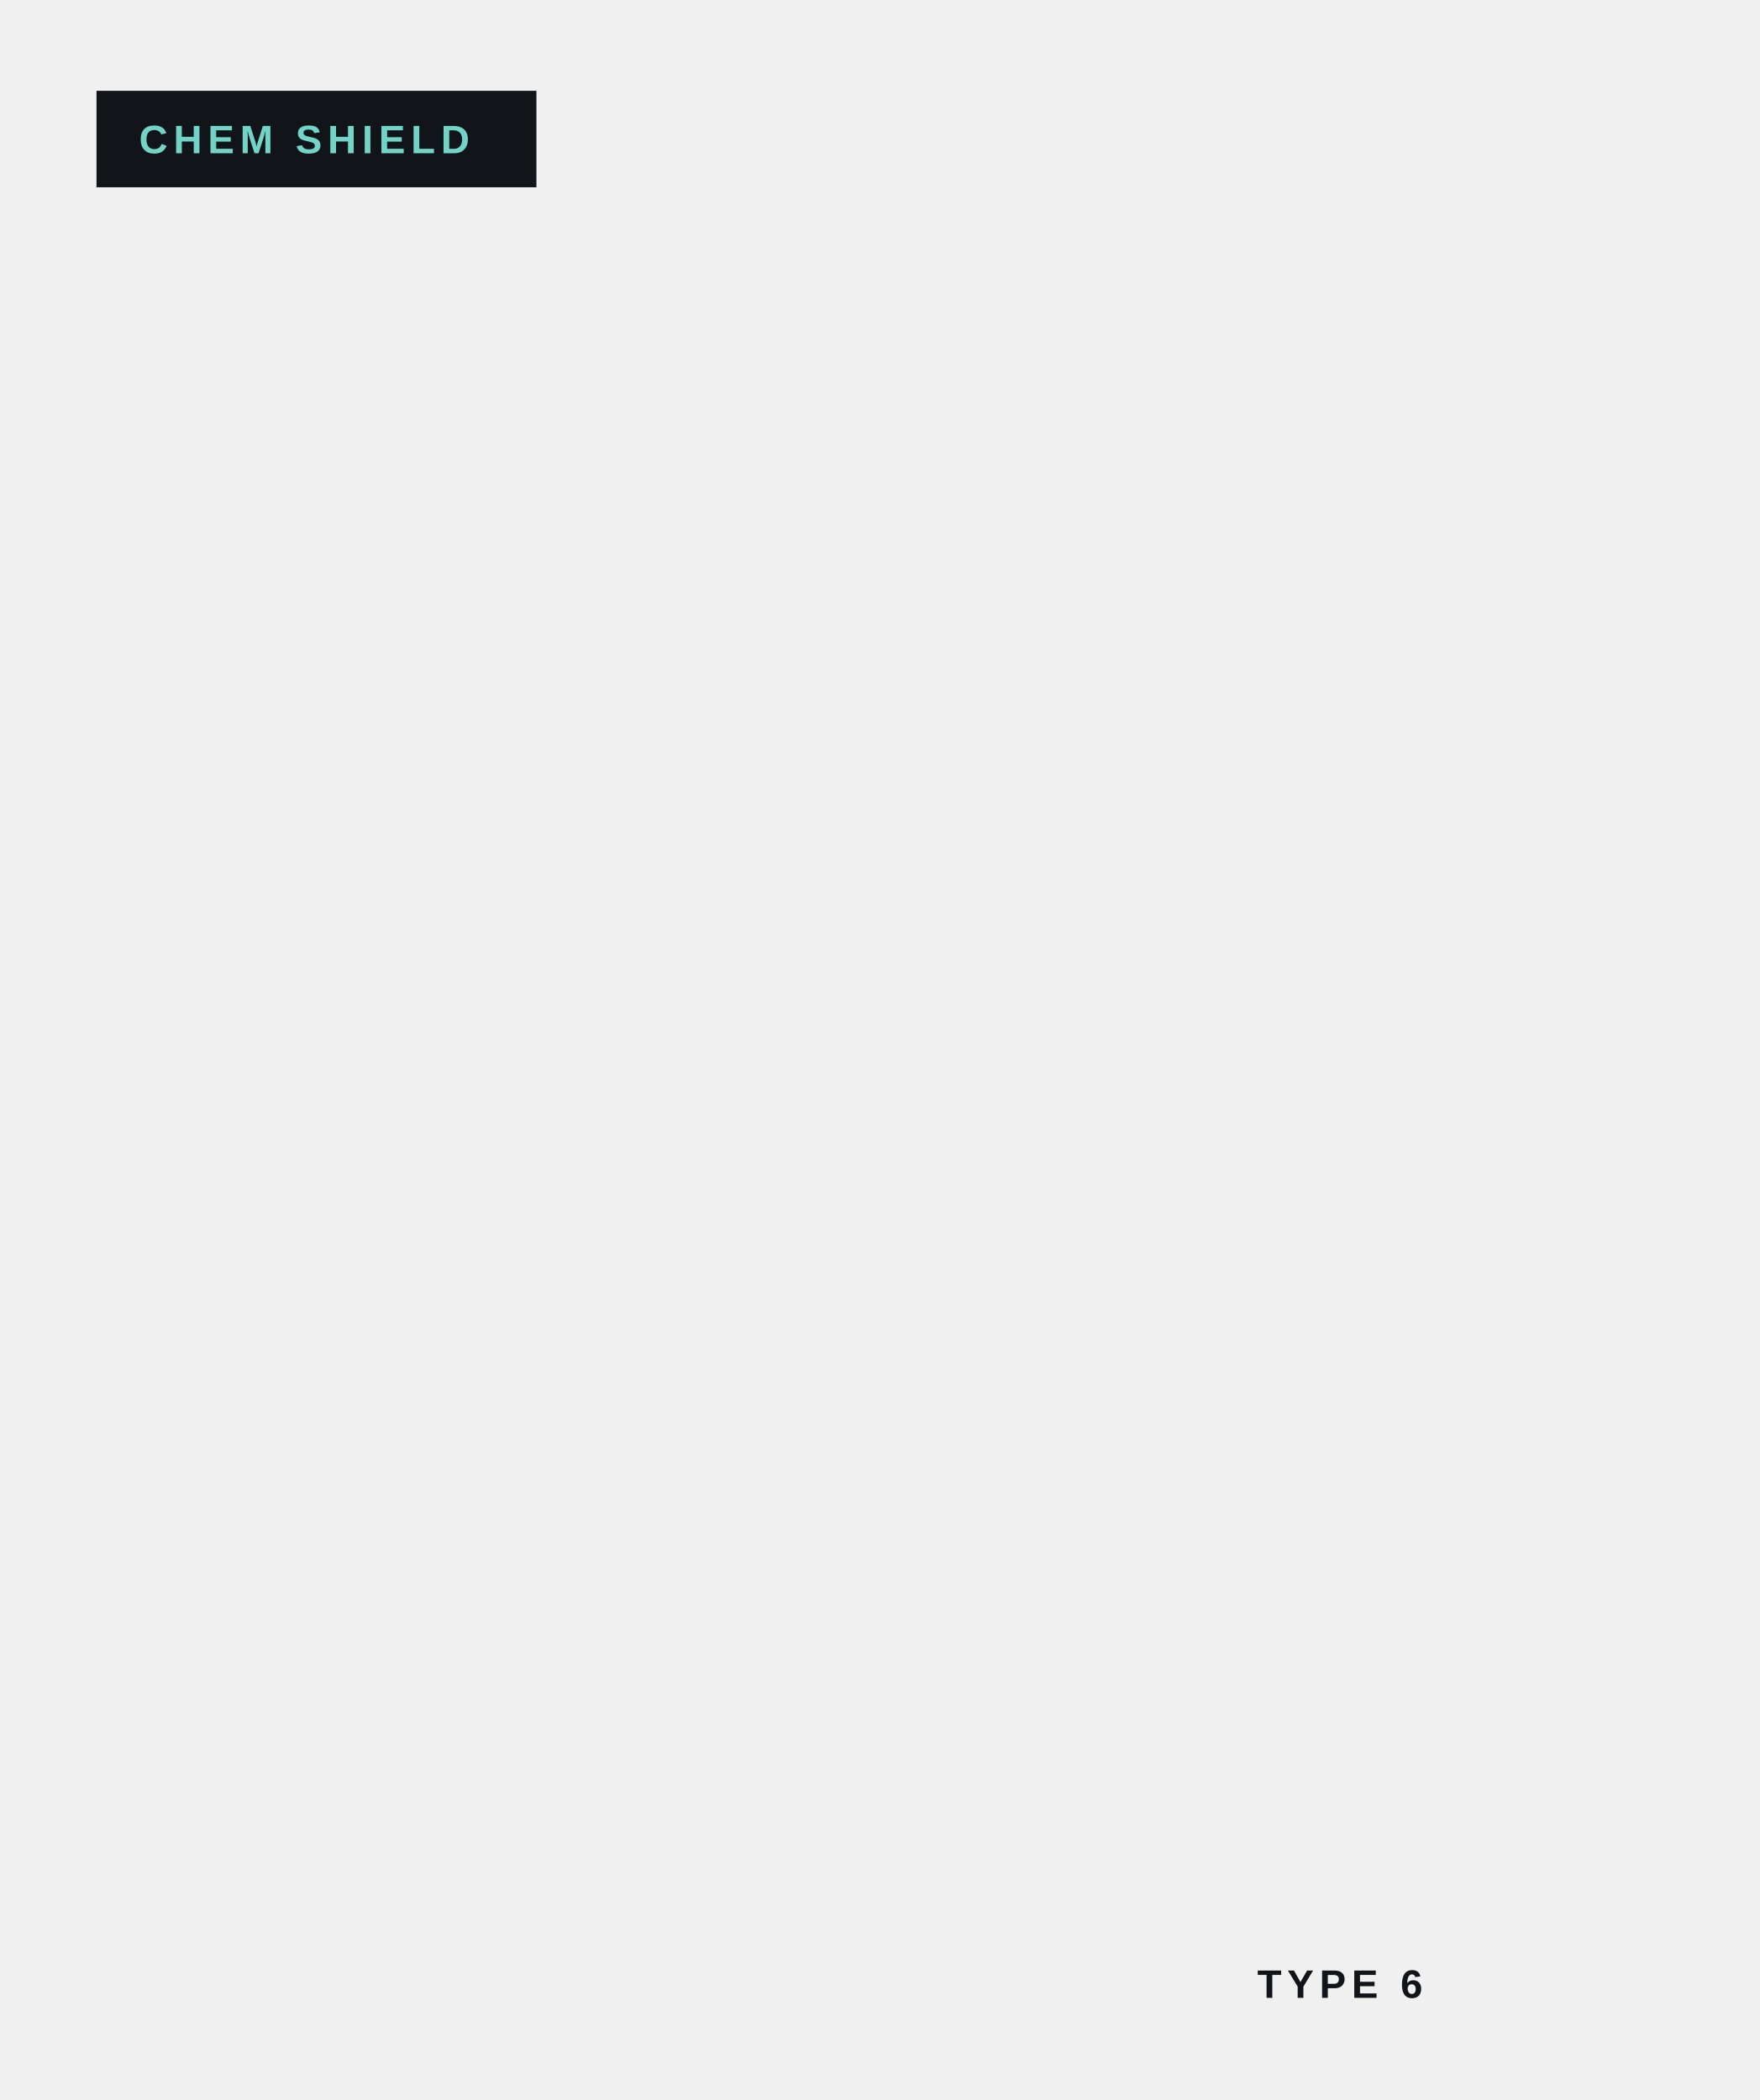
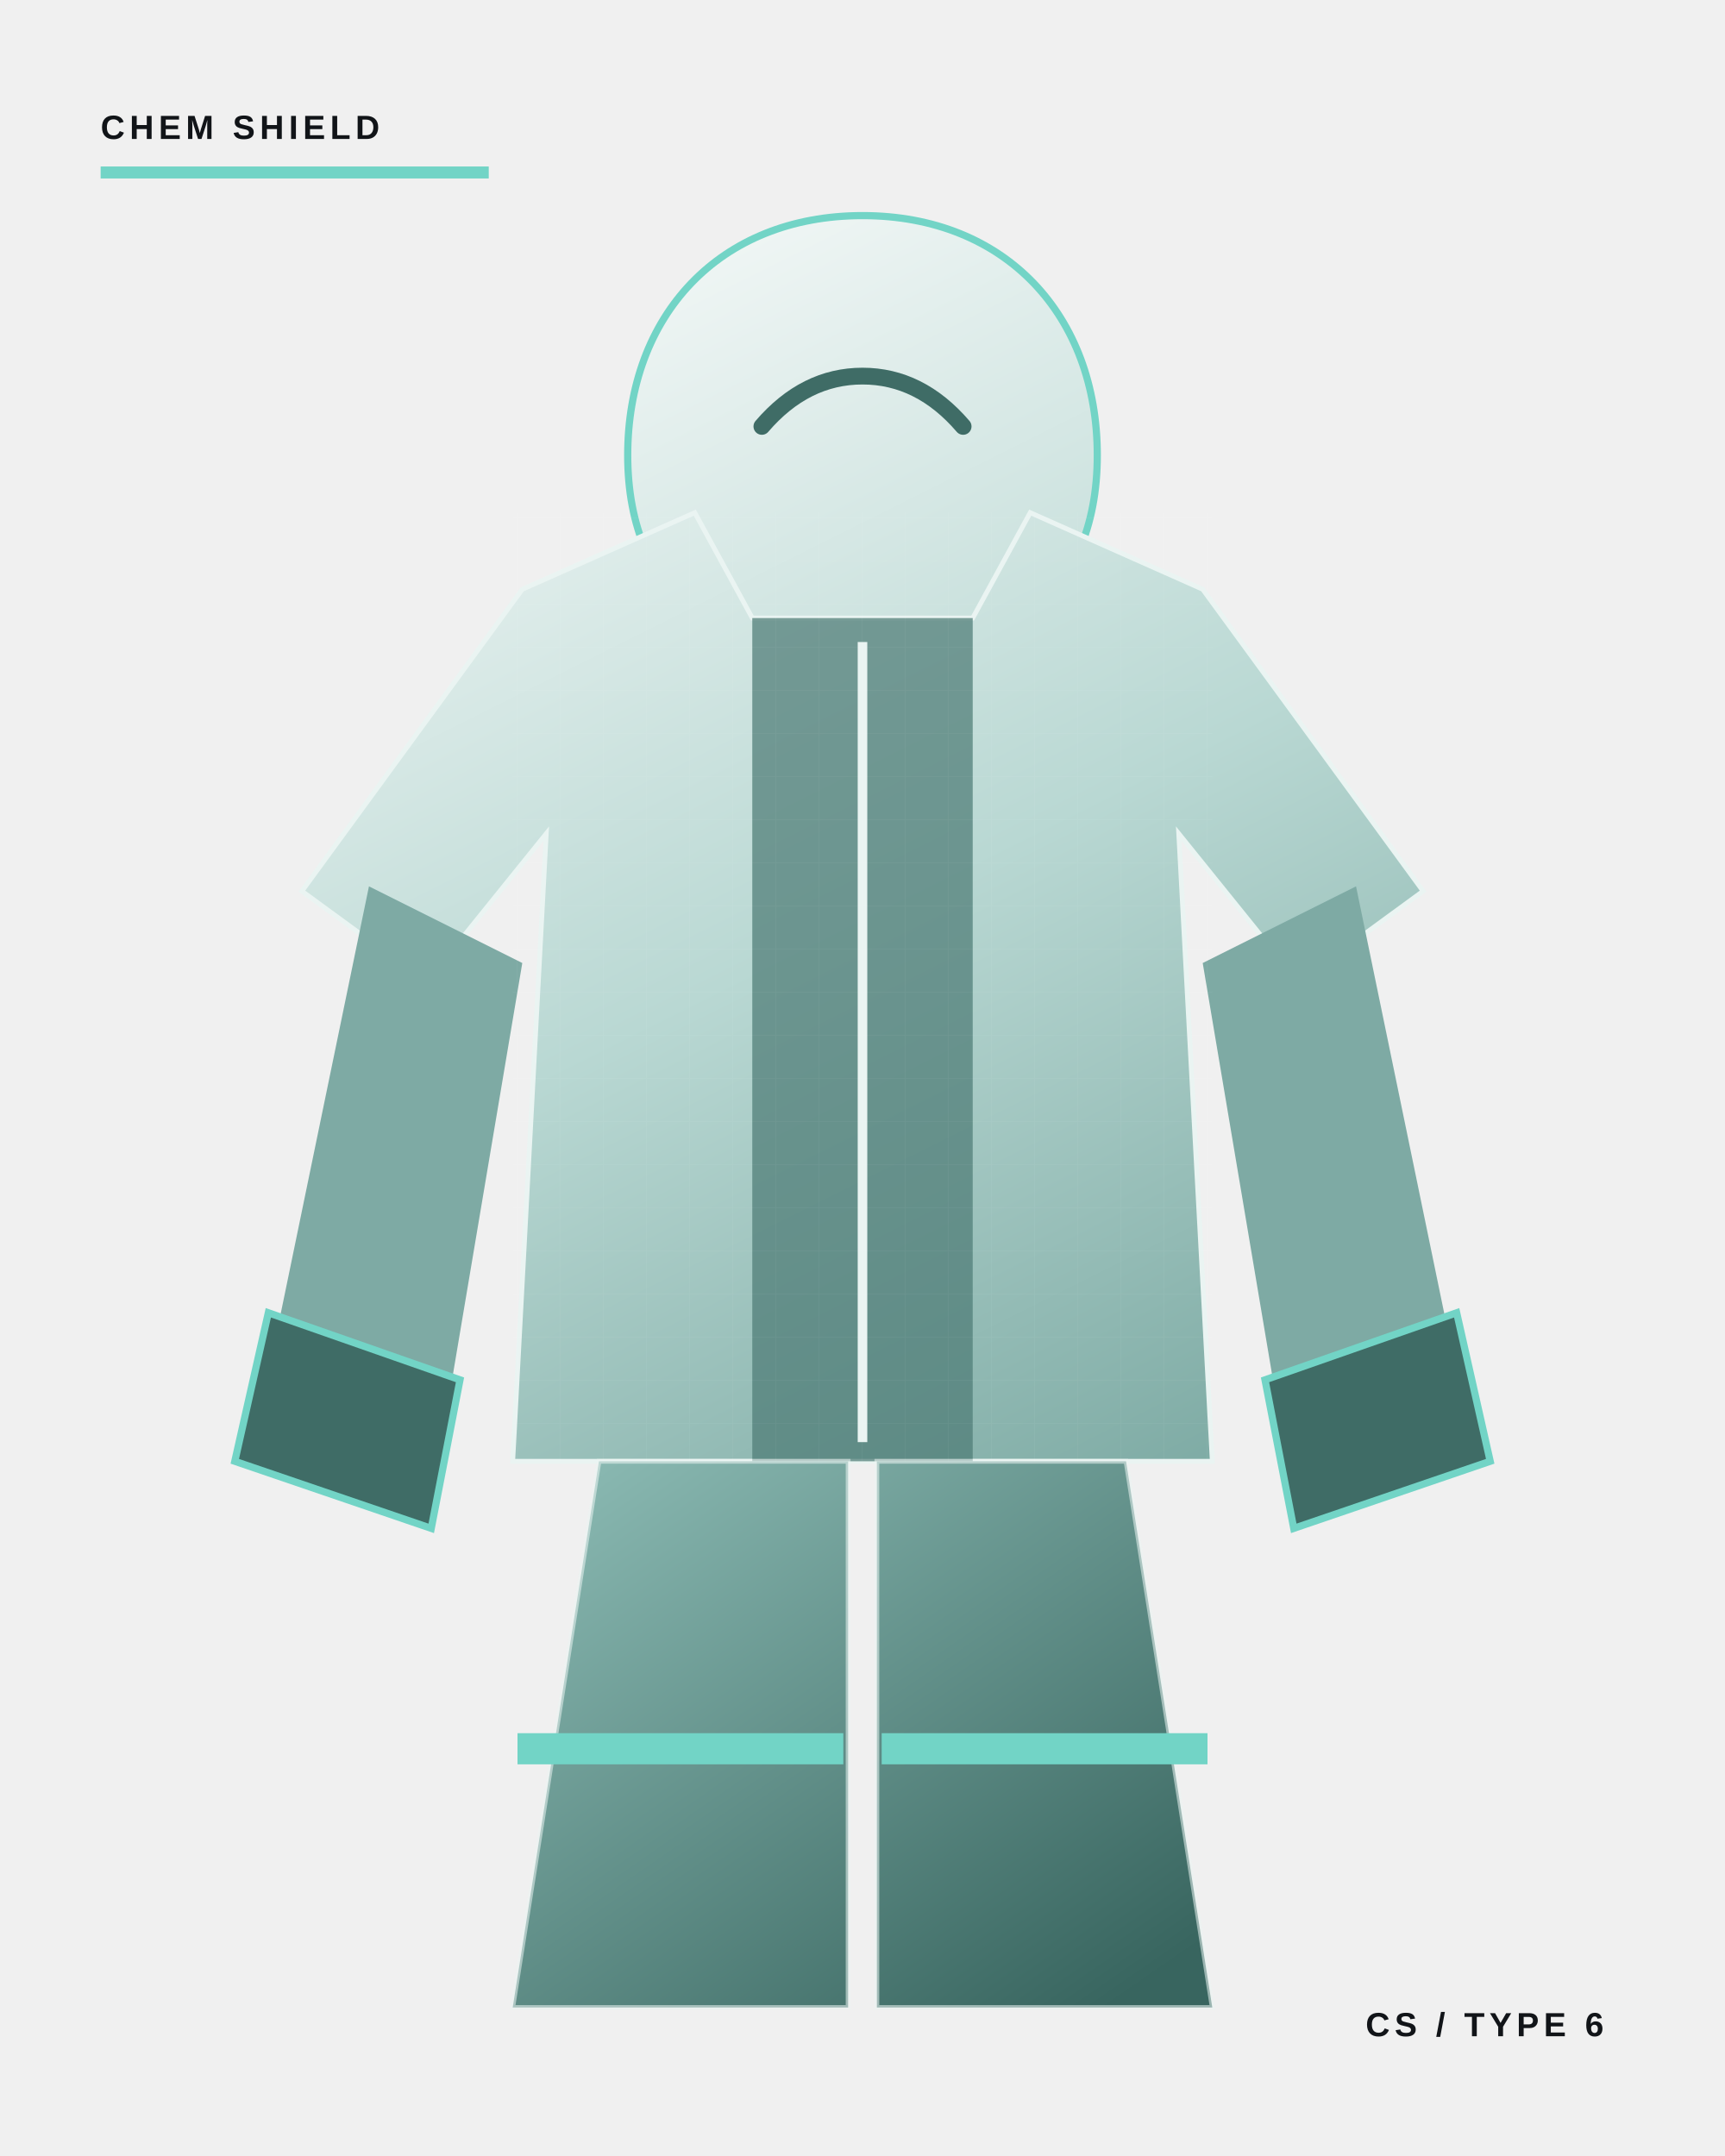
- <svg xmlns="http://www.w3.org/2000/svg" width="620" height="740" viewBox="0 0 620 740" fill="none">
+ <svg xmlns="http://www.w3.org/2000/svg" width="720" height="900" viewBox="0 0 720 900" fill="none">
  <defs>
-     <linearGradient id="body" x1="170" y1="130" x2="470" y2="640" gradientUnits="userSpaceOnUse">
-       <stop stop-color="#D7DDDE" />
-       <stop offset="1" stop-color="#15191D" />
+     <filter id="shadow" x="40" y="30" width="640" height="840" filterUnits="userSpaceOnUse" color-interpolation-filters="sRGB">
+       <feDropShadow dx="0" dy="24" stdDeviation="18" flood-color="#111418" flood-opacity="0.24" />
+     </filter>
+     <pattern id="ripstop" width="18" height="18" patternUnits="userSpaceOnUse">
+       <path d="M0 0H18V18" fill="none" stroke="#FFFFFF" stroke-opacity="0.08" stroke-width="0.7" />
+     </pattern>
+     <linearGradient id="metal" x1="0" y1="0" x2="1" y2="1">
+       <stop stop-color="#F4F5F5" />
+       <stop offset="0.45" stop-color="#A8B0B5" />
+       <stop offset="1" stop-color="#424A50" />
    </linearGradient>
-     <filter id="s" x="80" y="60" width="460" height="650">
-       <feDropShadow dx="0" dy="22" stdDeviation="18" flood-opacity=".26" />
-     </filter>
  </defs>
-   <g filter="url(#s)">
-     <path d="M263 76H357L382 149L340 188H280L238 149L263 76Z" fill="#111418" stroke="#72D4C6" stroke-width="3" />
-     <path d="M247 130L180 159L109 286L158 318L201 252L190 499H430L419 252L462 318L511 286L440 159L373 130L340 188H280L247 130Z" fill="url(#body)" stroke="#F0EEE8" stroke-opacity=".65" stroke-width="2" />
-     <path d="M280 188H340V499H280V188Z" fill="#111418" />
-     <path d="M206 211H266V333H199L206 211Z" fill="#72D4C6" />
-     <path d="M354 211H414L421 333H354V211Z" fill="#72D4C6" />
-     <path d="M190 378H430" stroke="#F0EEE8" stroke-width="4" />
-     <path d="M222 499H305V682H196L222 499Z" fill="#20262B" stroke="#F0EEE8" stroke-opacity=".45" stroke-width="2" />
-     <path d="M315 499H398L424 682H315V499Z" fill="#20262B" stroke="#F0EEE8" stroke-opacity=".45" stroke-width="2" />
-     <path d="M196 596H302M318 596H424" stroke="#72D4C6" stroke-width="12" />
-     <path d="M143 285L181 310L158 454L108 437L143 285Z" fill="#333A40" />
-     <path d="M477 285L439 310L462 454L512 437L477 285Z" fill="#333A40" />
-     <path d="M310 194V494" stroke="#72D4C6" stroke-width="2" stroke-dasharray="7 7" />
+   <linearGradient id="g1" x1="230" y1="120" x2="520" y2="700" gradientUnits="userSpaceOnUse">
+     <stop stop-color="#F2F7F6" />
+     <stop offset=".45" stop-color="#B9D8D3" />
+     <stop offset="1" stop-color="#6C9D96" />
+   </linearGradient>
+   <linearGradient id="g2" x1="280" y1="580" x2="460" y2="840" gradientUnits="userSpaceOnUse">
+     <stop stop-color="#8BBAB3" />
+     <stop offset="1" stop-color="#38655F" />
+   </linearGradient>
+   <g>
+     <path d="M360 90C420 90 458 132 458 190C458 220 448 242 428 262H292C272 242 262 220 262 190C262 132 300 90 360 90Z" fill="url(#g1)" stroke="#72D4C6" stroke-width="3" />
+     <path d="M290 214L218 246L126 372L178 410L228 348L214 610H506L492 348L542 410L594 372L502 246L430 214L406 258H314L290 214Z" fill="url(#g1)" stroke="#EAF4F2" stroke-width="2" />
+     <path d="M314 258H406V610H314V258Z" fill="#4D7C76" opacity=".72" />
+     <path d="M360 268V602" stroke="#EAF4F2" stroke-width="4" />
+     <path d="M250 610H354V838H214L250 610Z" fill="url(#g2)" stroke="#EAF4F2" stroke-opacity=".55" stroke-width="2" />
+     <path d="M366 610H470L506 838H366V610Z" fill="url(#g2)" stroke="#EAF4F2" stroke-opacity=".55" stroke-width="2" />
+     <path d="M216 730H352M368 730H504" stroke="#72D4C6" stroke-width="13" />
+     <path d="M154 370L218 402L188 580L116 554L154 370Z" fill="#7EAAA4" />
+     <path d="M566 370L502 402L532 580L604 554L566 370Z" fill="#7EAAA4" />
+     <path d="M112 548L192 576L180 638L98 610L112 548Z" fill="#3F6C66" stroke="#72D4C6" stroke-width="3" />
+     <path d="M608 548L528 576L540 638L622 610L608 548Z" fill="#3F6C66" stroke="#72D4C6" stroke-width="3" />
+     <path d="M318 178C330 164 344 157 360 157C376 157 390 164 402 178" stroke="#3F6C66" stroke-width="7" stroke-linecap="round" />
+     <path d="M214 214H506V610H214V214Z" fill="url(#ripstop)" opacity=".55" />
  </g>
-   <rect x="34" y="32" width="155" height="34" fill="#111418" />
-   <text x="49" y="54" fill="#72D4C6" font-family="Arial" font-weight="700" font-size="14" letter-spacing="2">CHEM SHIELD</text>
-   <text x="443" y="704" fill="#111418" font-family="Arial" font-weight="700" font-size="14" letter-spacing="2">TYPE 6</text>
+   <g fill="#111418" font-family="Arial" font-weight="700" letter-spacing="2">
+     <text x="42" y="58" font-size="14">CHEM SHIELD</text>
+     <text x="570" y="850" font-size="14">CS / TYPE 6</text>
+   </g>
+   <path d="M42 72H204" stroke="#72D4C6" stroke-width="5" />
</svg>
